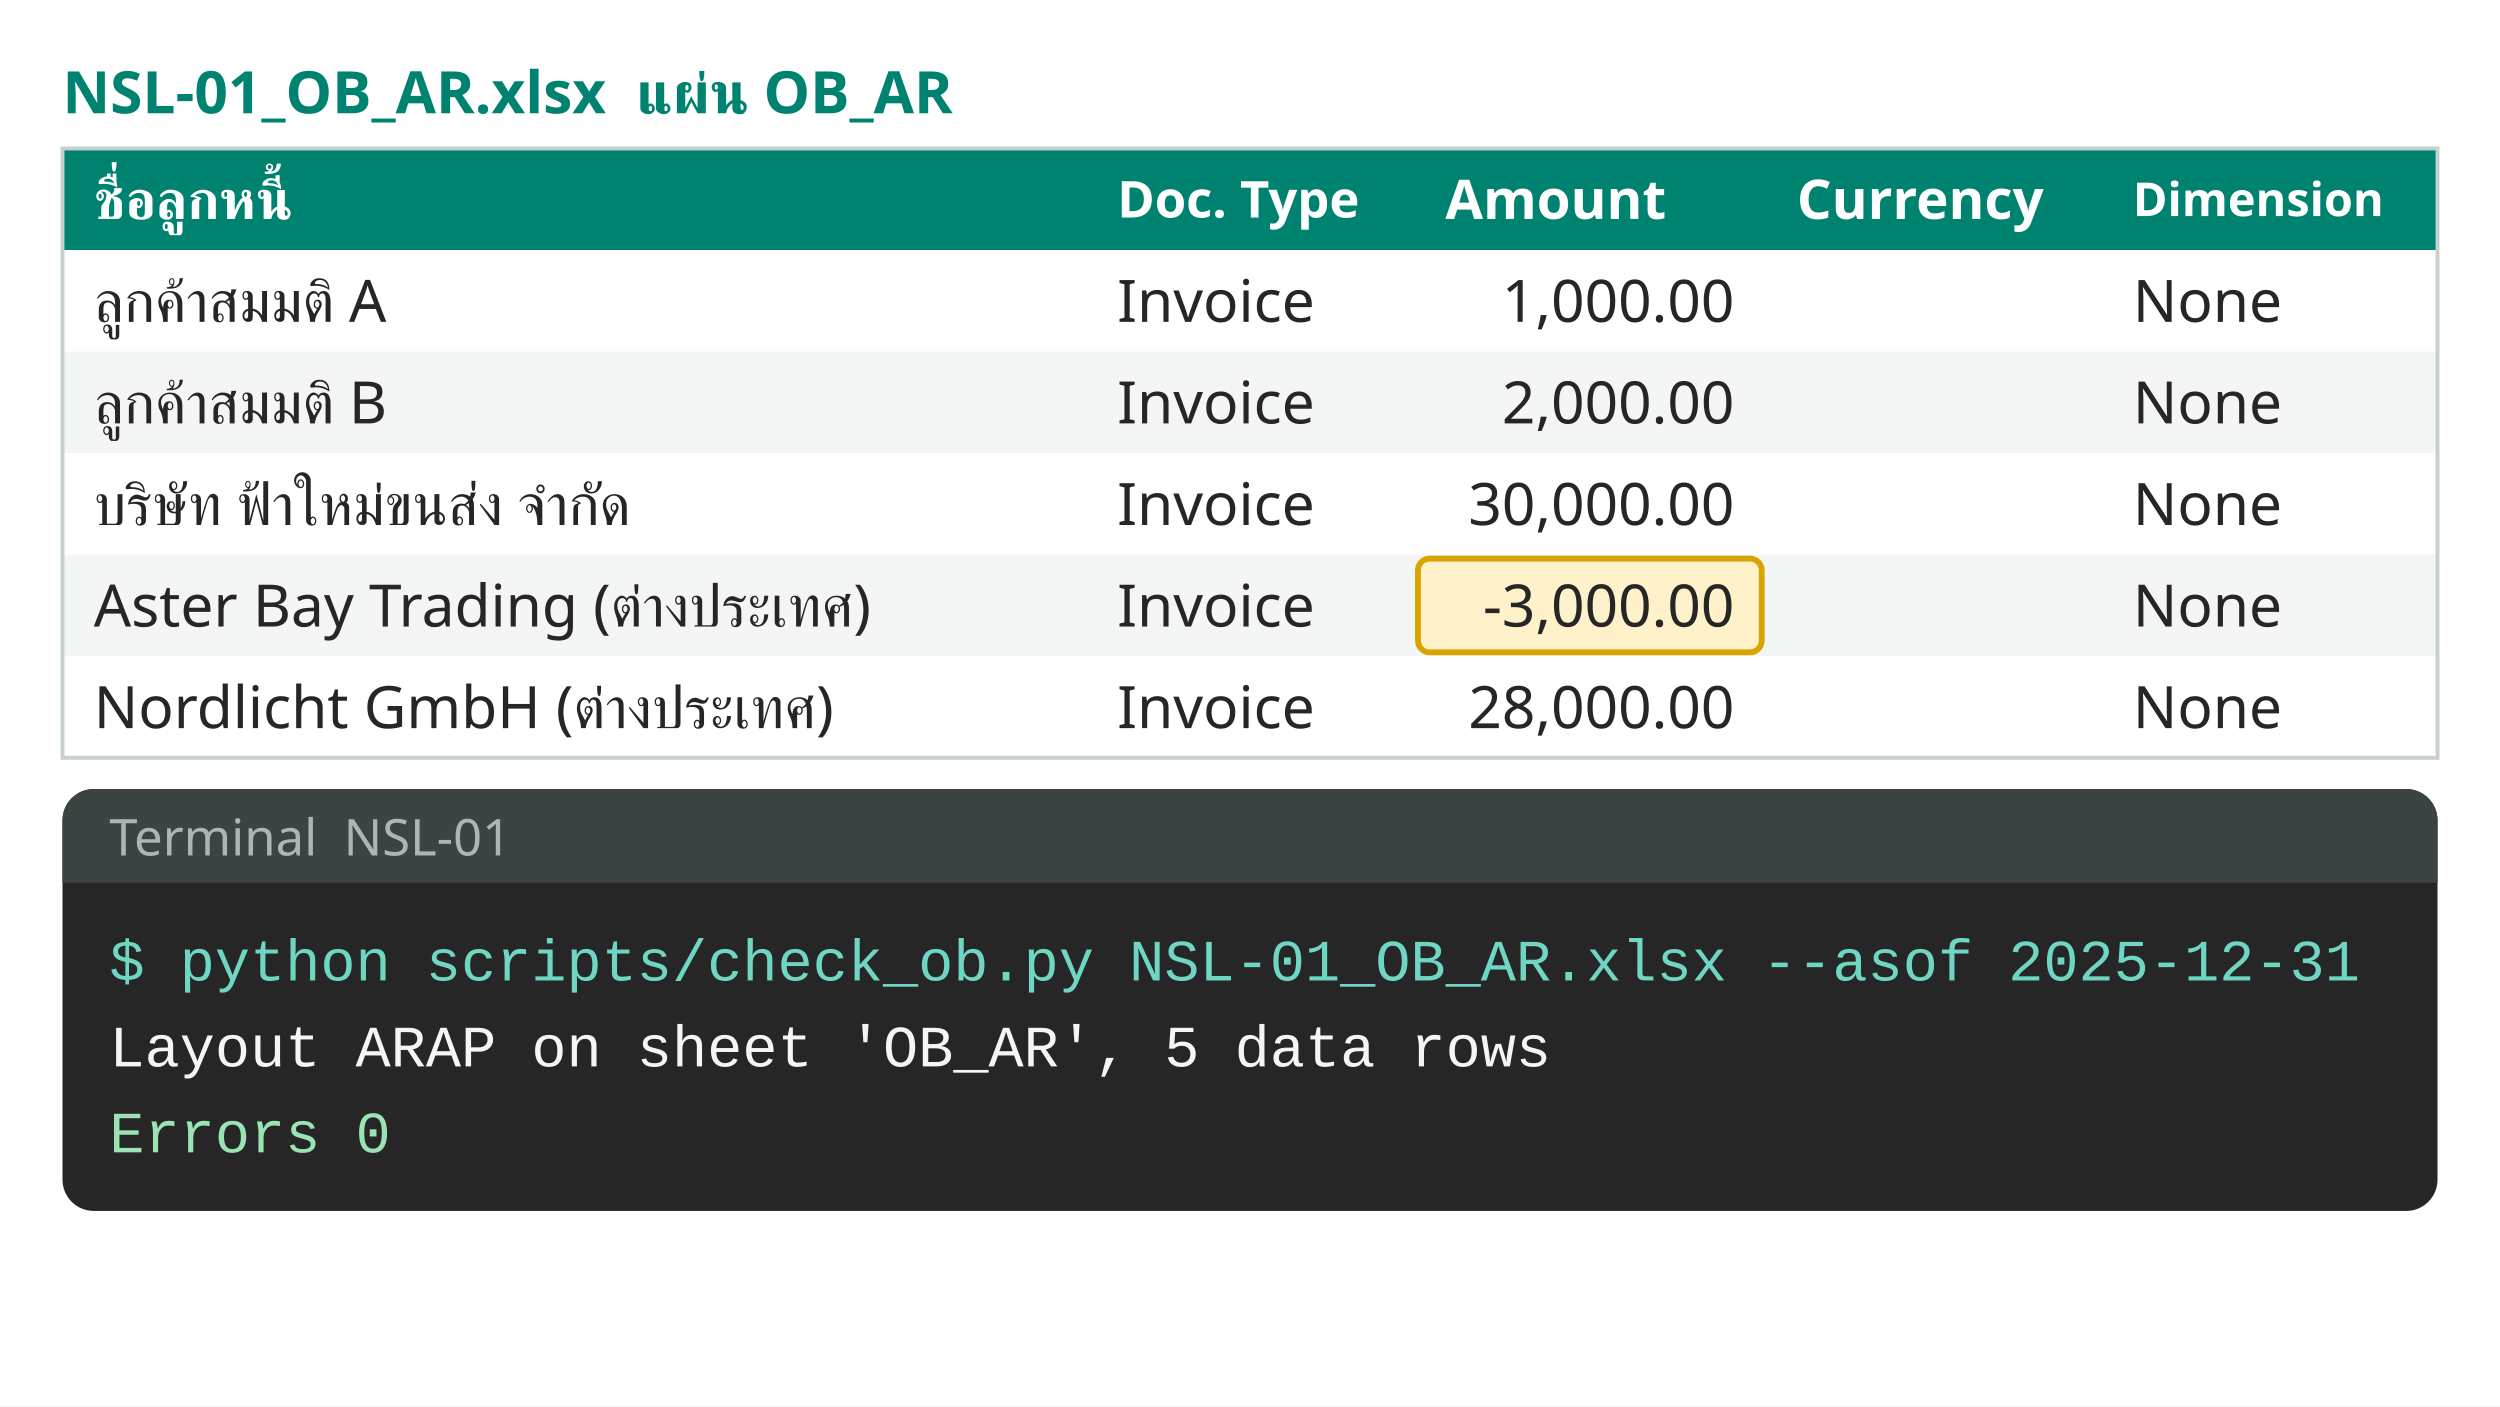
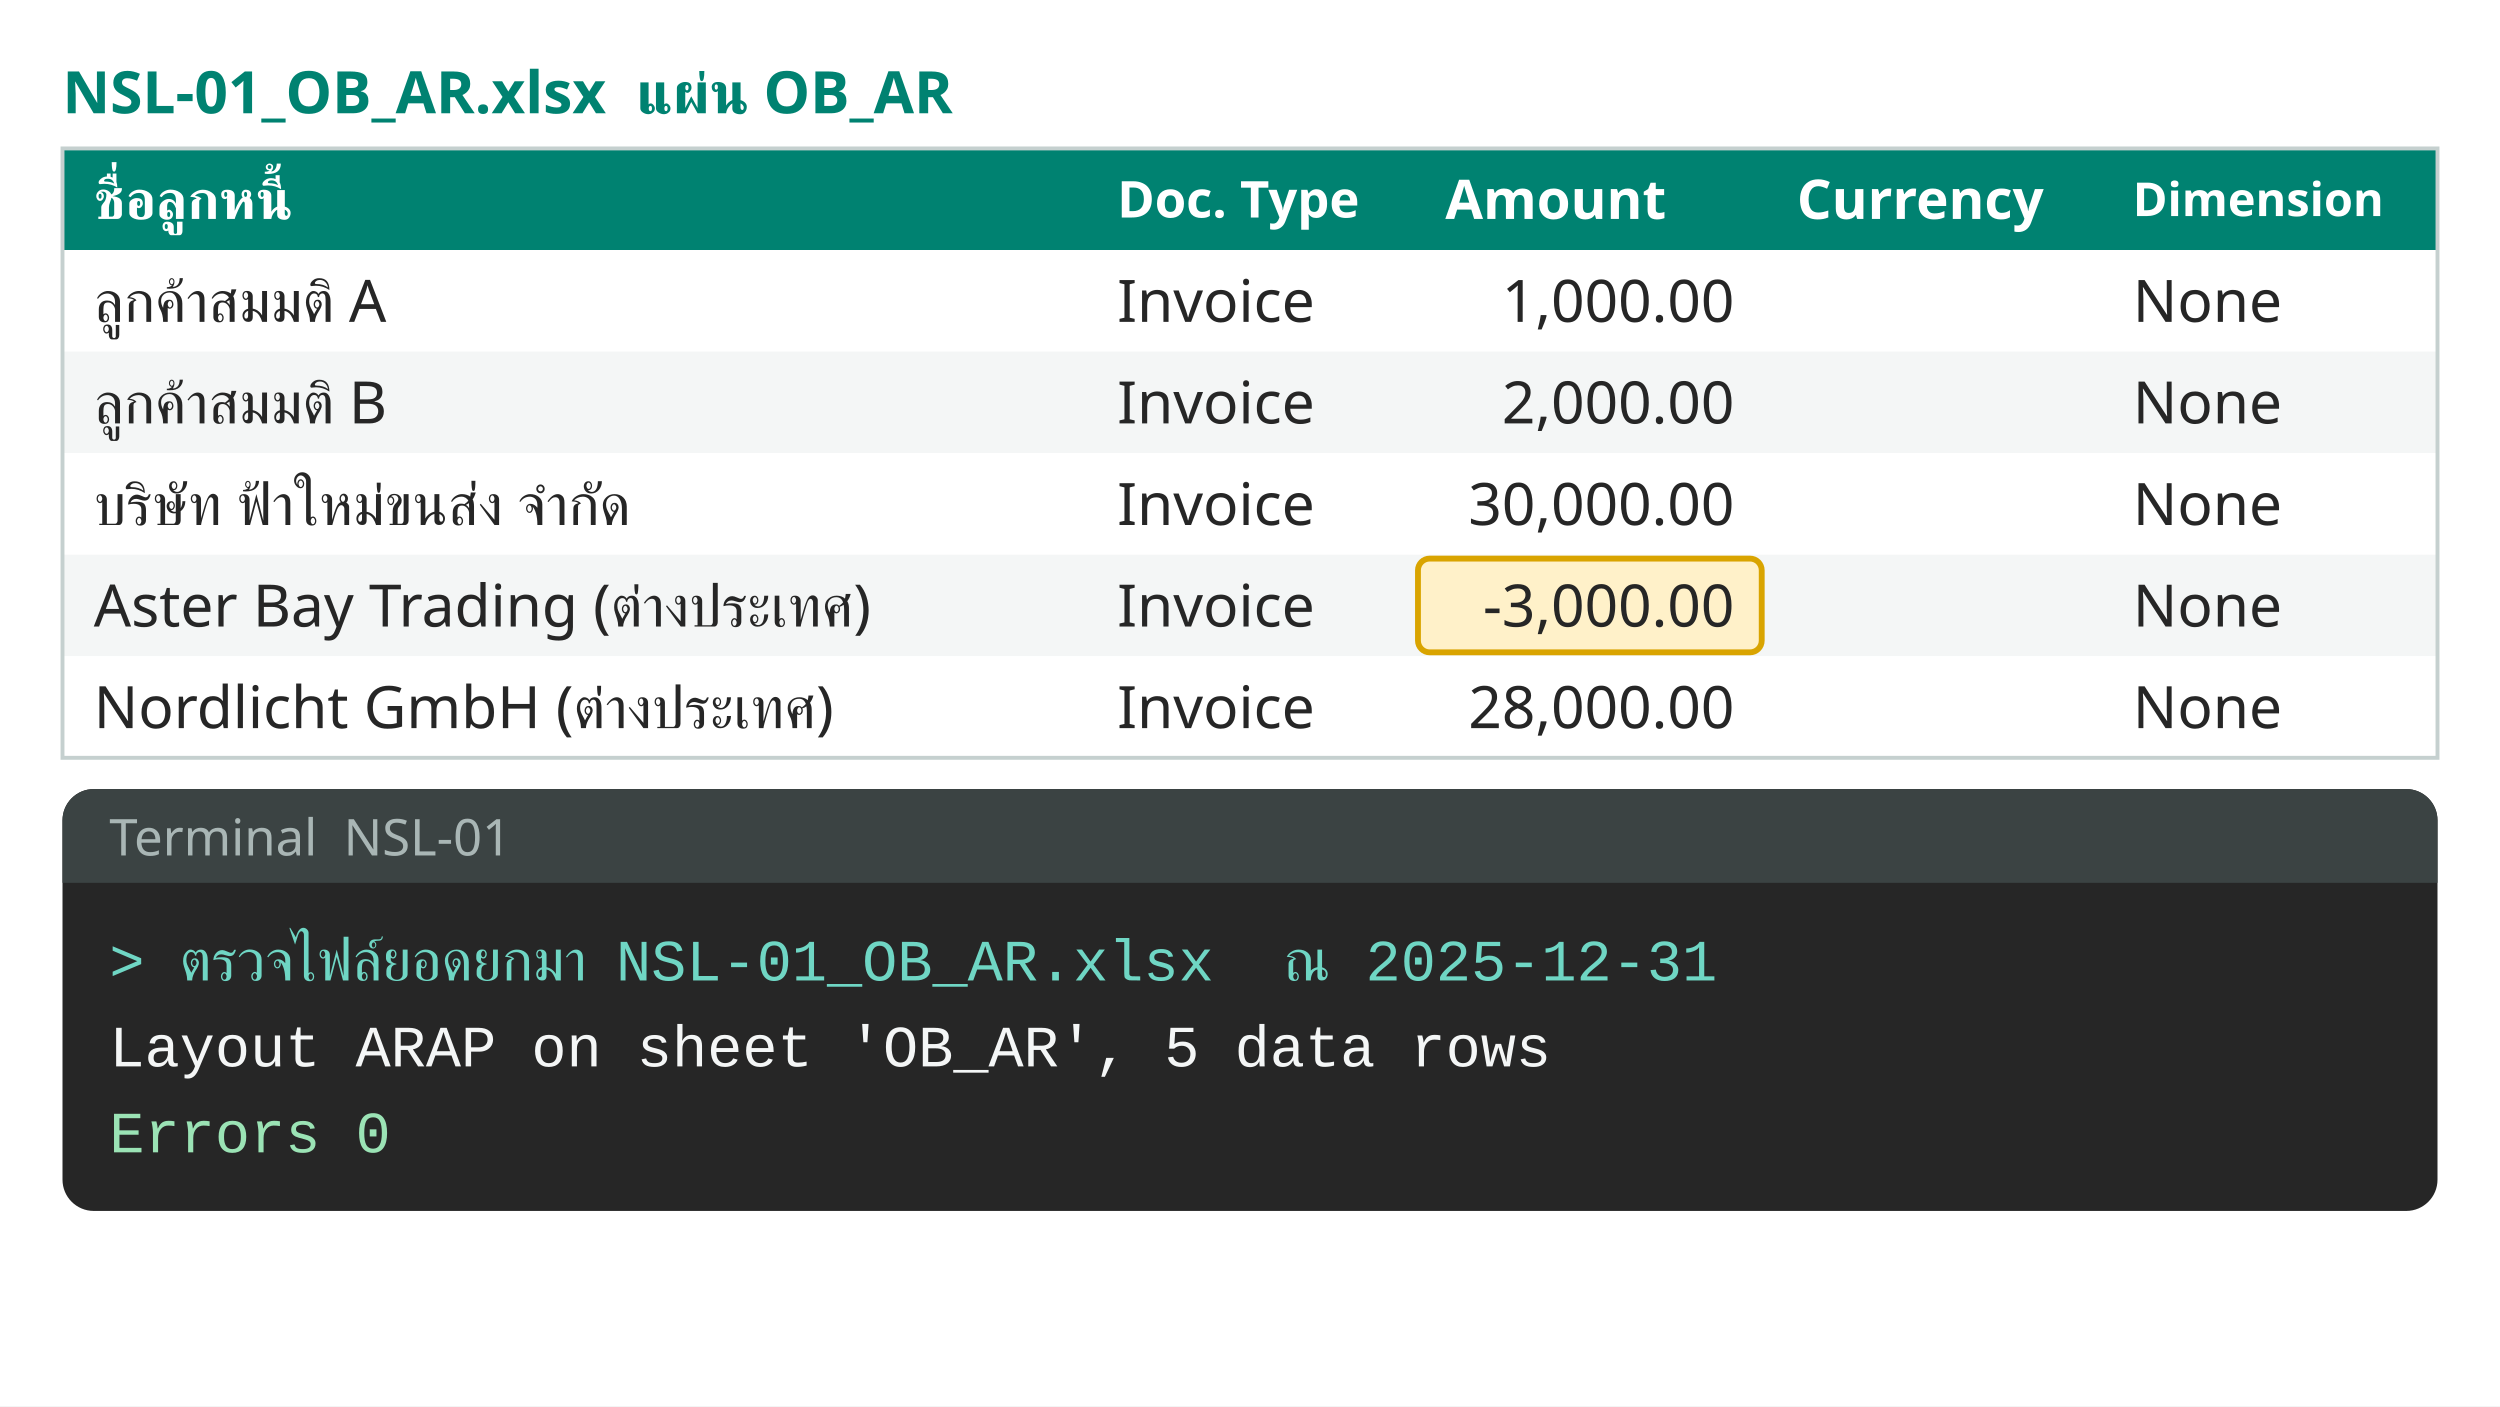
<svg xmlns="http://www.w3.org/2000/svg" width="640" height="360" viewBox="0 0 640 360" role="img">
  <rect width="640" height="360" fill="#FFFFFF" />
  <text x="16" y="29" font-family="Prompt, Sarabun, Tahoma, sans-serif" font-size="15" font-weight="700" fill="#008271" text-anchor="start" xml:space="preserve" style="white-space:pre">NSL-01_OB_AR.xlsx  แผ่น OB_AR</text>
  <rect x="16" y="38" width="608" height="26" rx="0" fill="#008271" />
  <text x="24" y="56.04" font-family="Prompt, Sarabun, Tahoma, sans-serif" font-size="14" font-weight="700" fill="#FFFFFF" text-anchor="start" xml:space="preserve" style="white-space:pre">ชื่อลูกหนี้</text>
  <text x="286" y="55.68" font-family="Prompt, Sarabun, Tahoma, sans-serif" font-size="13" font-weight="700" fill="#FFFFFF" text-anchor="start" xml:space="preserve" style="white-space:pre">Doc. Type</text>
  <text x="370" y="56.04" font-family="Prompt, Sarabun, Tahoma, sans-serif" font-size="14" font-weight="700" fill="#FFFFFF" text-anchor="start" xml:space="preserve" style="white-space:pre">Amount</text>
  <text x="460" y="56.04" font-family="Prompt, Sarabun, Tahoma, sans-serif" font-size="14" font-weight="700" fill="#FFFFFF" text-anchor="start" xml:space="preserve" style="white-space:pre">Currency</text>
  <text x="546" y="55.32" font-family="Prompt, Sarabun, Tahoma, sans-serif" font-size="12" font-weight="700" fill="#FFFFFF" text-anchor="start" xml:space="preserve" style="white-space:pre">Dimension</text>
  <rect x="16" y="64" width="608" height="26" rx="0" fill="#FFFFFF" />
  <text x="24" y="82.4" font-family="Prompt, Sarabun, Tahoma, sans-serif" font-size="15" fill="#262626" text-anchor="start" xml:space="preserve" style="white-space:pre">ลูกค้าสมมติ A</text>
  <text x="286" y="82.4" font-family="Prompt, Sarabun, Tahoma, sans-serif" font-size="15" fill="#262626" text-anchor="start" xml:space="preserve" style="white-space:pre">Invoice</text>
  <text x="444" y="82.4" font-family="Prompt, Sarabun, Tahoma, sans-serif" font-size="15" fill="#262626" text-anchor="end" xml:space="preserve" style="white-space:pre">1,000.00</text>
  <text x="546" y="82.4" font-family="Prompt, Sarabun, Tahoma, sans-serif" font-size="15" fill="#262626" text-anchor="start" xml:space="preserve" style="white-space:pre">None</text>
  <rect x="16" y="90" width="608" height="26" rx="0" fill="#F4F6F6" />
  <text x="24" y="108.4" font-family="Prompt, Sarabun, Tahoma, sans-serif" font-size="15" fill="#262626" text-anchor="start" xml:space="preserve" style="white-space:pre">ลูกค้าสมมติ B</text>
  <text x="286" y="108.4" font-family="Prompt, Sarabun, Tahoma, sans-serif" font-size="15" fill="#262626" text-anchor="start" xml:space="preserve" style="white-space:pre">Invoice</text>
  <text x="444" y="108.4" font-family="Prompt, Sarabun, Tahoma, sans-serif" font-size="15" fill="#262626" text-anchor="end" xml:space="preserve" style="white-space:pre">2,000.00</text>
  <text x="546" y="108.4" font-family="Prompt, Sarabun, Tahoma, sans-serif" font-size="15" fill="#262626" text-anchor="start" xml:space="preserve" style="white-space:pre">None</text>
  <rect x="16" y="116" width="608" height="26" rx="0" fill="#FFFFFF" />
  <text x="24" y="134.4" font-family="Prompt, Sarabun, Tahoma, sans-serif" font-size="15" fill="#262626" text-anchor="start" xml:space="preserve" style="white-space:pre">บริษัท ฟ้าใหม่ขนส่ง จำกัด</text>
  <text x="286" y="134.4" font-family="Prompt, Sarabun, Tahoma, sans-serif" font-size="15" fill="#262626" text-anchor="start" xml:space="preserve" style="white-space:pre">Invoice</text>
  <text x="444" y="134.4" font-family="Prompt, Sarabun, Tahoma, sans-serif" font-size="15" fill="#262626" text-anchor="end" xml:space="preserve" style="white-space:pre">30,000.00</text>
  <text x="546" y="134.4" font-family="Prompt, Sarabun, Tahoma, sans-serif" font-size="15" fill="#262626" text-anchor="start" xml:space="preserve" style="white-space:pre">None</text>
  <rect x="16" y="142" width="608" height="26" rx="0" fill="#F4F6F6" />
  <text x="24" y="160.4" font-family="Prompt, Sarabun, Tahoma, sans-serif" font-size="15" fill="#262626" text-anchor="start" xml:space="preserve" style="white-space:pre">Aster Bay Trading (ต่างประเทศ)</text>
  <text x="286" y="160.4" font-family="Prompt, Sarabun, Tahoma, sans-serif" font-size="15" fill="#262626" text-anchor="start" xml:space="preserve" style="white-space:pre">Invoice</text>
  <rect x="363" y="143" width="88" height="24" rx="3" fill="#FFF1C9" stroke="#D9A400" stroke-width="1.5" />
  <text x="444" y="160.4" font-family="Prompt, Sarabun, Tahoma, sans-serif" font-size="15" fill="#262626" text-anchor="end" xml:space="preserve" style="white-space:pre">-3,000.00</text>
  <text x="546" y="160.4" font-family="Prompt, Sarabun, Tahoma, sans-serif" font-size="15" fill="#262626" text-anchor="start" xml:space="preserve" style="white-space:pre">None</text>
  <rect x="16" y="168" width="608" height="26" rx="0" fill="#FFFFFF" />
  <text x="24" y="186.4" font-family="Prompt, Sarabun, Tahoma, sans-serif" font-size="15" fill="#262626" text-anchor="start" xml:space="preserve" style="white-space:pre">Nordlicht GmbH (ต่างประเทศ)</text>
  <text x="286" y="186.4" font-family="Prompt, Sarabun, Tahoma, sans-serif" font-size="15" fill="#262626" text-anchor="start" xml:space="preserve" style="white-space:pre">Invoice</text>
  <text x="444" y="186.4" font-family="Prompt, Sarabun, Tahoma, sans-serif" font-size="15" fill="#262626" text-anchor="end" xml:space="preserve" style="white-space:pre">28,000.00</text>
  <text x="546" y="186.4" font-family="Prompt, Sarabun, Tahoma, sans-serif" font-size="15" fill="#262626" text-anchor="start" xml:space="preserve" style="white-space:pre">None</text>
  <rect x="16" y="38" width="608" height="156" rx="0" fill="none" stroke="#C5D0CF" stroke-width="1" />
  <rect x="16" y="202" width="608" height="108" rx="8" fill="#262626" />
  <path d="M16 210 a8 8 0 0 1 8 -8 h592 a8 8 0 0 1 8 8 v16 h-608 Z" fill="#3B4343" />
  <text x="28" y="219" font-family="Prompt, Sarabun, Tahoma, sans-serif" font-size="13" fill="#A9B6B5" text-anchor="start" xml:space="preserve" style="white-space:pre">Terminal  NSL-01</text>
-   <text x="28" y="251" font-family="Consolas, 'Courier New', Prompt, Sarabun, Tahoma, monospace" font-size="15" fill="#6FD6C4" text-anchor="start" xml:space="preserve" style="white-space:pre">$ python scripts/check_ob.py NSL-01_OB_AR.xlsx --asof 2025-12-31</text>
+   <text x="28" y="251" font-family="Consolas, 'Courier New', Prompt, Sarabun, Tahoma, monospace" font-size="15" fill="#6FD6C4" text-anchor="start" xml:space="preserve" style="white-space:pre">&gt; ตรวจไฟล์ยอดยกมา  NSL-01_OB_AR.xlsx  ณ 2025-12-31</text>
  <text x="28" y="273" font-family="Consolas, 'Courier New', Prompt, Sarabun, Tahoma, monospace" font-size="15" fill="#F4F6F6" text-anchor="start" xml:space="preserve" style="white-space:pre">Layout ARAP on sheet 'OB_AR', 5 data rows</text>
  <text x="28" y="295" font-family="Consolas, 'Courier New', Prompt, Sarabun, Tahoma, monospace" font-size="15" fill="#9BE3B5" text-anchor="start" xml:space="preserve" style="white-space:pre">Errors 0</text>
</svg>
